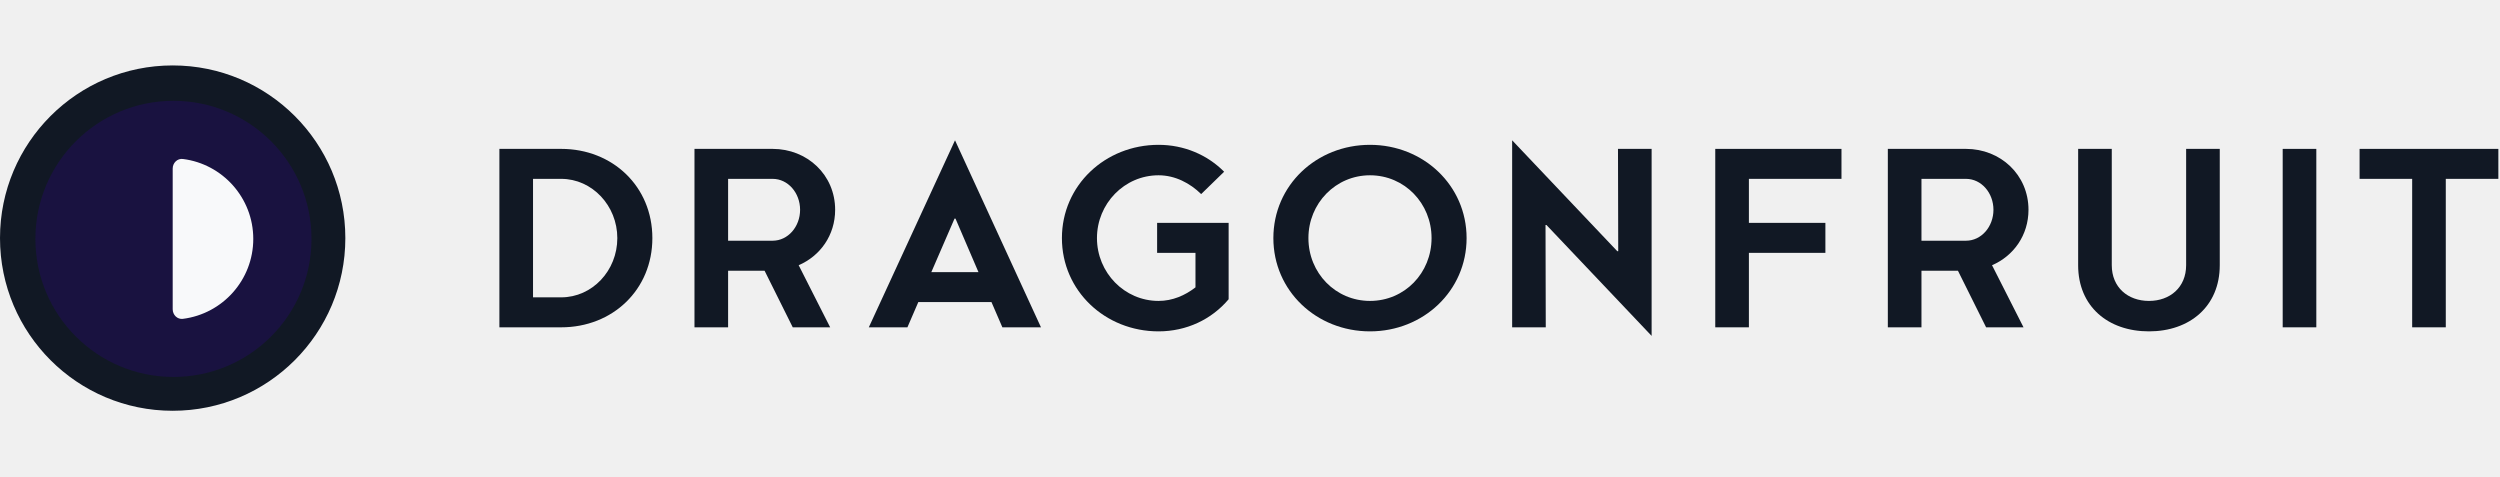
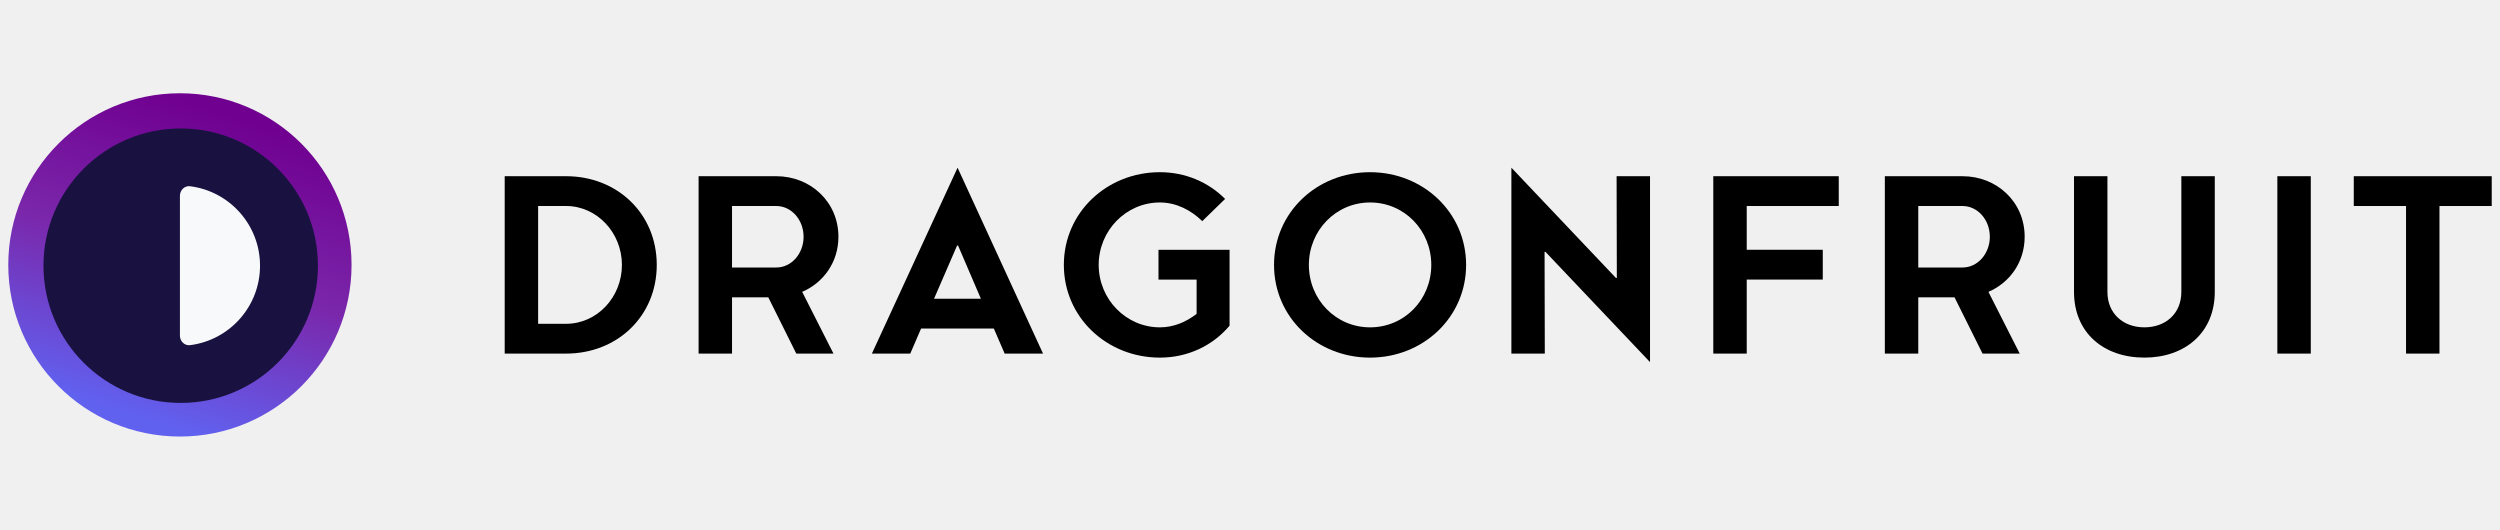
- <svg xmlns="http://www.w3.org/2000/svg" width="210" height="40" viewBox="0 0 210 40" fill="none">
-   <g clip-path="url(#clip0_15940_29070)">
-     <path d="M29.009 20.001C29.009 11.99 22.515 5.496 14.505 5.496C6.494 5.496 0 11.99 0 20.001C0 28.011 6.494 34.505 14.505 34.505C22.515 34.505 29.009 28.011 29.009 20.001Z" fill="#111824" />
-     <path d="M14.57 8.469C8.165 8.469 2.973 13.661 2.973 20.066C2.973 26.471 8.165 31.663 14.57 31.663C20.974 31.663 26.166 26.471 26.166 20.066C26.166 13.661 20.974 8.469 14.57 8.469Z" fill="#191240" />
-     <path fill-rule="evenodd" clip-rule="evenodd" d="M14.506 14.162C14.506 13.685 14.894 13.294 15.366 13.354C18.698 13.776 21.275 16.622 21.275 20.068C21.275 23.515 18.698 26.36 15.366 26.783C14.894 26.843 14.506 26.451 14.506 25.975V14.162Z" fill="#F8F9FA" />
-     <path d="M205.446 27.495V15.024H209.862V12.506H198.205V15.024H202.622V27.495H205.446Z" fill="#111824" />
-     <path d="M194.571 27.495V12.506H191.746V27.495H194.571Z" fill="#111824" />
-     <path d="M180.513 27.835C183.934 27.835 186.46 25.737 186.46 22.279V12.506H183.635V22.279C183.635 24.138 182.283 25.277 180.513 25.277C178.742 25.277 177.389 24.138 177.389 22.279V12.506H174.564V22.279C174.564 25.737 177.072 27.835 180.513 27.835Z" fill="#111824" />
-     <path d="M161.403 27.495H158.578V12.506H165.143C168.046 12.506 170.393 14.684 170.393 17.622C170.393 19.761 169.14 21.5 167.331 22.279L169.976 27.495H166.833L164.466 22.739H161.403V27.495ZM165.143 20.22C166.436 20.22 167.45 19.041 167.45 17.622C167.45 16.203 166.436 15.024 165.143 15.024H161.403V20.22H165.143Z" fill="#111824" />
-     <path d="M146.907 27.495V21.24H153.333V18.721H146.907V15.024H154.684V12.506H144.082V27.495H146.907Z" fill="#111824" />
-     <path d="M138.736 28.214V12.505H135.911L135.931 21.099H135.851L127.02 11.785V27.494H129.844L129.824 18.9H129.903L138.736 28.214Z" fill="#111824" />
-     <path d="M115.079 27.835C110.583 27.835 106.963 24.437 106.963 20C106.963 15.564 110.583 12.166 115.079 12.166C119.554 12.166 123.194 15.564 123.194 20C123.194 24.437 119.554 27.835 115.079 27.835ZM115.079 25.277C117.983 25.277 120.251 22.939 120.251 20C120.251 17.083 117.983 14.724 115.079 14.724C112.194 14.724 109.907 17.083 109.907 20C109.907 22.939 112.194 25.277 115.079 25.277Z" fill="#111824" />
-     <path d="M97.317 27.835C99.664 27.835 101.773 26.836 103.205 25.137V18.721H97.198V21.24H100.42V24.138C99.545 24.817 98.491 25.277 97.317 25.277C94.453 25.277 92.145 22.898 92.145 20C92.145 17.103 94.453 14.724 97.317 14.724C98.71 14.724 99.963 15.384 100.898 16.303L102.827 14.425C101.415 13.005 99.465 12.166 97.317 12.166C92.841 12.166 89.201 15.564 89.201 20C89.201 24.437 92.841 27.835 97.317 27.835Z" fill="#111824" />
-     <path d="M76.223 27.494H72.981L79.888 12.508L80.221 11.785L87.442 27.494H84.199L83.284 25.376H77.138L76.223 27.494ZM82.19 22.857L80.261 18.361H80.181L78.232 22.857H82.19Z" fill="#111824" />
-     <path d="M61.161 27.495H58.336V12.506H64.9C67.804 12.506 70.152 14.684 70.152 17.622C70.152 19.761 68.898 21.5 67.088 22.279L69.734 27.495H66.591L64.224 22.739H61.161V27.495ZM64.9 20.22C66.193 20.22 67.208 19.041 67.208 17.622C67.208 16.203 66.193 15.024 64.9 15.024H61.161V20.22H64.9Z" fill="#111824" />
-     <path d="M47.141 27.495H41.949V12.506H47.141C51.458 12.506 54.799 15.664 54.799 20.001C54.799 24.337 51.458 27.495 47.141 27.495ZM47.141 24.977C49.747 24.977 51.855 22.739 51.855 20.001C51.855 17.282 49.747 15.024 47.141 15.024H44.774V24.977H47.141Z" fill="#111824" />
-   </g>
+ <svg xmlns="http://www.w3.org/2000/svg" width="302" height="64" viewBox="0 0 302 64" fill="none">
+   <path d="M42.468 32C42.468 20.549 33.186 11.266 21.734 11.266C10.283 11.266 1 20.549 1 32C1 43.452 10.283 52.735 21.734 52.735C33.186 52.735 42.468 43.452 42.468 32Z" fill="url(#paint0_linear_15435_4440)" />
+   <path d="M21.829 15.517C12.673 15.517 5.251 22.939 5.251 32.096C5.251 41.251 12.673 48.673 21.829 48.673C30.985 48.673 38.407 41.251 38.407 32.096C38.407 22.939 30.985 15.517 21.829 15.517Z" fill="#191240" />
+   <path fill-rule="evenodd" clip-rule="evenodd" d="M21.735 23.653C21.735 22.972 22.29 22.412 22.965 22.498C27.728 23.102 31.411 27.169 31.411 32.096C31.411 37.024 27.728 41.091 22.965 41.695C22.29 41.781 21.735 41.221 21.735 40.54V23.653Z" fill="#F8F9FA" />
+   <path d="M294.688 42.714V24.886H301V21.286H284.337V24.886H290.65V42.714H294.688Z" fill="black" />
+   <path d="M279.142 42.714V21.286H275.104V42.714H279.142Z" fill="black" />
+   <path d="M259.043 43.199C263.934 43.199 267.545 40.2 267.545 35.257V21.286H263.507V35.257C263.507 37.914 261.574 39.542 259.043 39.542C256.512 39.542 254.578 37.914 254.578 35.257V21.286H250.54V35.257C250.54 40.2 254.124 43.199 259.043 43.199Z" fill="black" />
+   <path d="M231.727 42.714H227.689V21.286H237.074C241.224 21.286 244.579 24.4 244.579 28.6C244.579 31.657 242.788 34.142 240.202 35.257L243.982 42.714H239.49L236.107 35.914H231.727V42.714ZM237.074 32.314C238.922 32.314 240.372 30.628 240.372 28.6C240.372 26.572 238.922 24.886 237.074 24.886H231.727V32.314H237.074Z" fill="black" />
+   <path d="M211.004 42.714V33.771H220.19V30.171H211.004V24.886H222.122V21.286H206.966V42.714H211.004Z" fill="black" />
+   <path d="M199.323 43.743V21.287H195.285L195.314 33.572H195.2L182.575 20.258V42.714H186.612L186.584 30.429H186.697L199.323 43.743Z" fill="black" />
+   <path d="M165.505 43.2C159.079 43.2 153.903 38.343 153.903 32C153.903 25.658 159.079 20.801 165.505 20.801C171.903 20.801 177.106 25.658 177.106 32C177.106 38.343 171.903 43.2 165.505 43.2ZM165.505 39.543C169.656 39.543 172.899 36.2 172.899 32C172.899 27.829 169.656 24.458 165.505 24.458C161.382 24.458 158.112 27.829 158.112 32C158.112 36.2 161.382 39.543 165.505 39.543Z" fill="black" />
+   <path d="M140.115 43.2C143.471 43.2 146.485 41.771 148.532 39.343V30.172H139.945V33.772H144.551V37.914C143.3 38.886 141.793 39.543 140.115 39.543C136.021 39.543 132.722 36.143 132.722 32C132.722 27.858 136.021 24.458 140.115 24.458C142.106 24.458 143.897 25.401 145.234 26.715L147.992 24.029C145.973 22.001 143.186 20.801 140.115 20.801C133.717 20.801 128.513 25.658 128.513 32C128.513 38.343 133.717 43.2 140.115 43.2Z" fill="black" />
+   <path d="M109.96 42.714H105.325L115.675 20.258L125.998 42.714H121.363L120.055 39.686H111.268L109.96 42.714ZM118.491 36.086L115.733 29.657H115.619L112.832 36.086H118.491Z" fill="black" />
+   <path d="M88.429 42.714H84.391V21.286H93.775C97.926 21.286 101.282 24.4 101.282 28.6C101.282 31.657 99.49 34.142 96.903 35.257L100.684 42.714H96.192L92.808 35.914H88.429V42.714ZM93.775 32.314C95.623 32.314 97.073 30.628 97.073 28.6C97.073 26.572 95.623 24.886 93.775 24.886H88.429V32.314H93.775Z" fill="black" />
+   <path d="M68.388 42.714H60.967V21.286H68.388C74.559 21.286 79.336 25.8 79.336 32C79.336 38.2 74.559 42.714 68.388 42.714ZM68.388 39.114C72.114 39.114 75.128 35.914 75.128 32C75.128 28.114 72.114 24.886 68.388 24.886H65.005V39.114H68.388Z" fill="black" />
  <defs>
-     <clipPath id="clip0_15940_29070">
-       <rect width="210" height="40" fill="white" />
-     </clipPath>
+     <linearGradient id="paint0_linear_15435_4440" x1="25.622" y1="13.21" x2="13.959" y2="49.495" gradientUnits="userSpaceOnUse">
+       <stop stop-color="#700090" />
+       <stop offset="0.495" stop-color="#7A27AB" />
+       <stop offset="1" stop-color="#6161F0" />
+     </linearGradient>
  </defs>
</svg>
